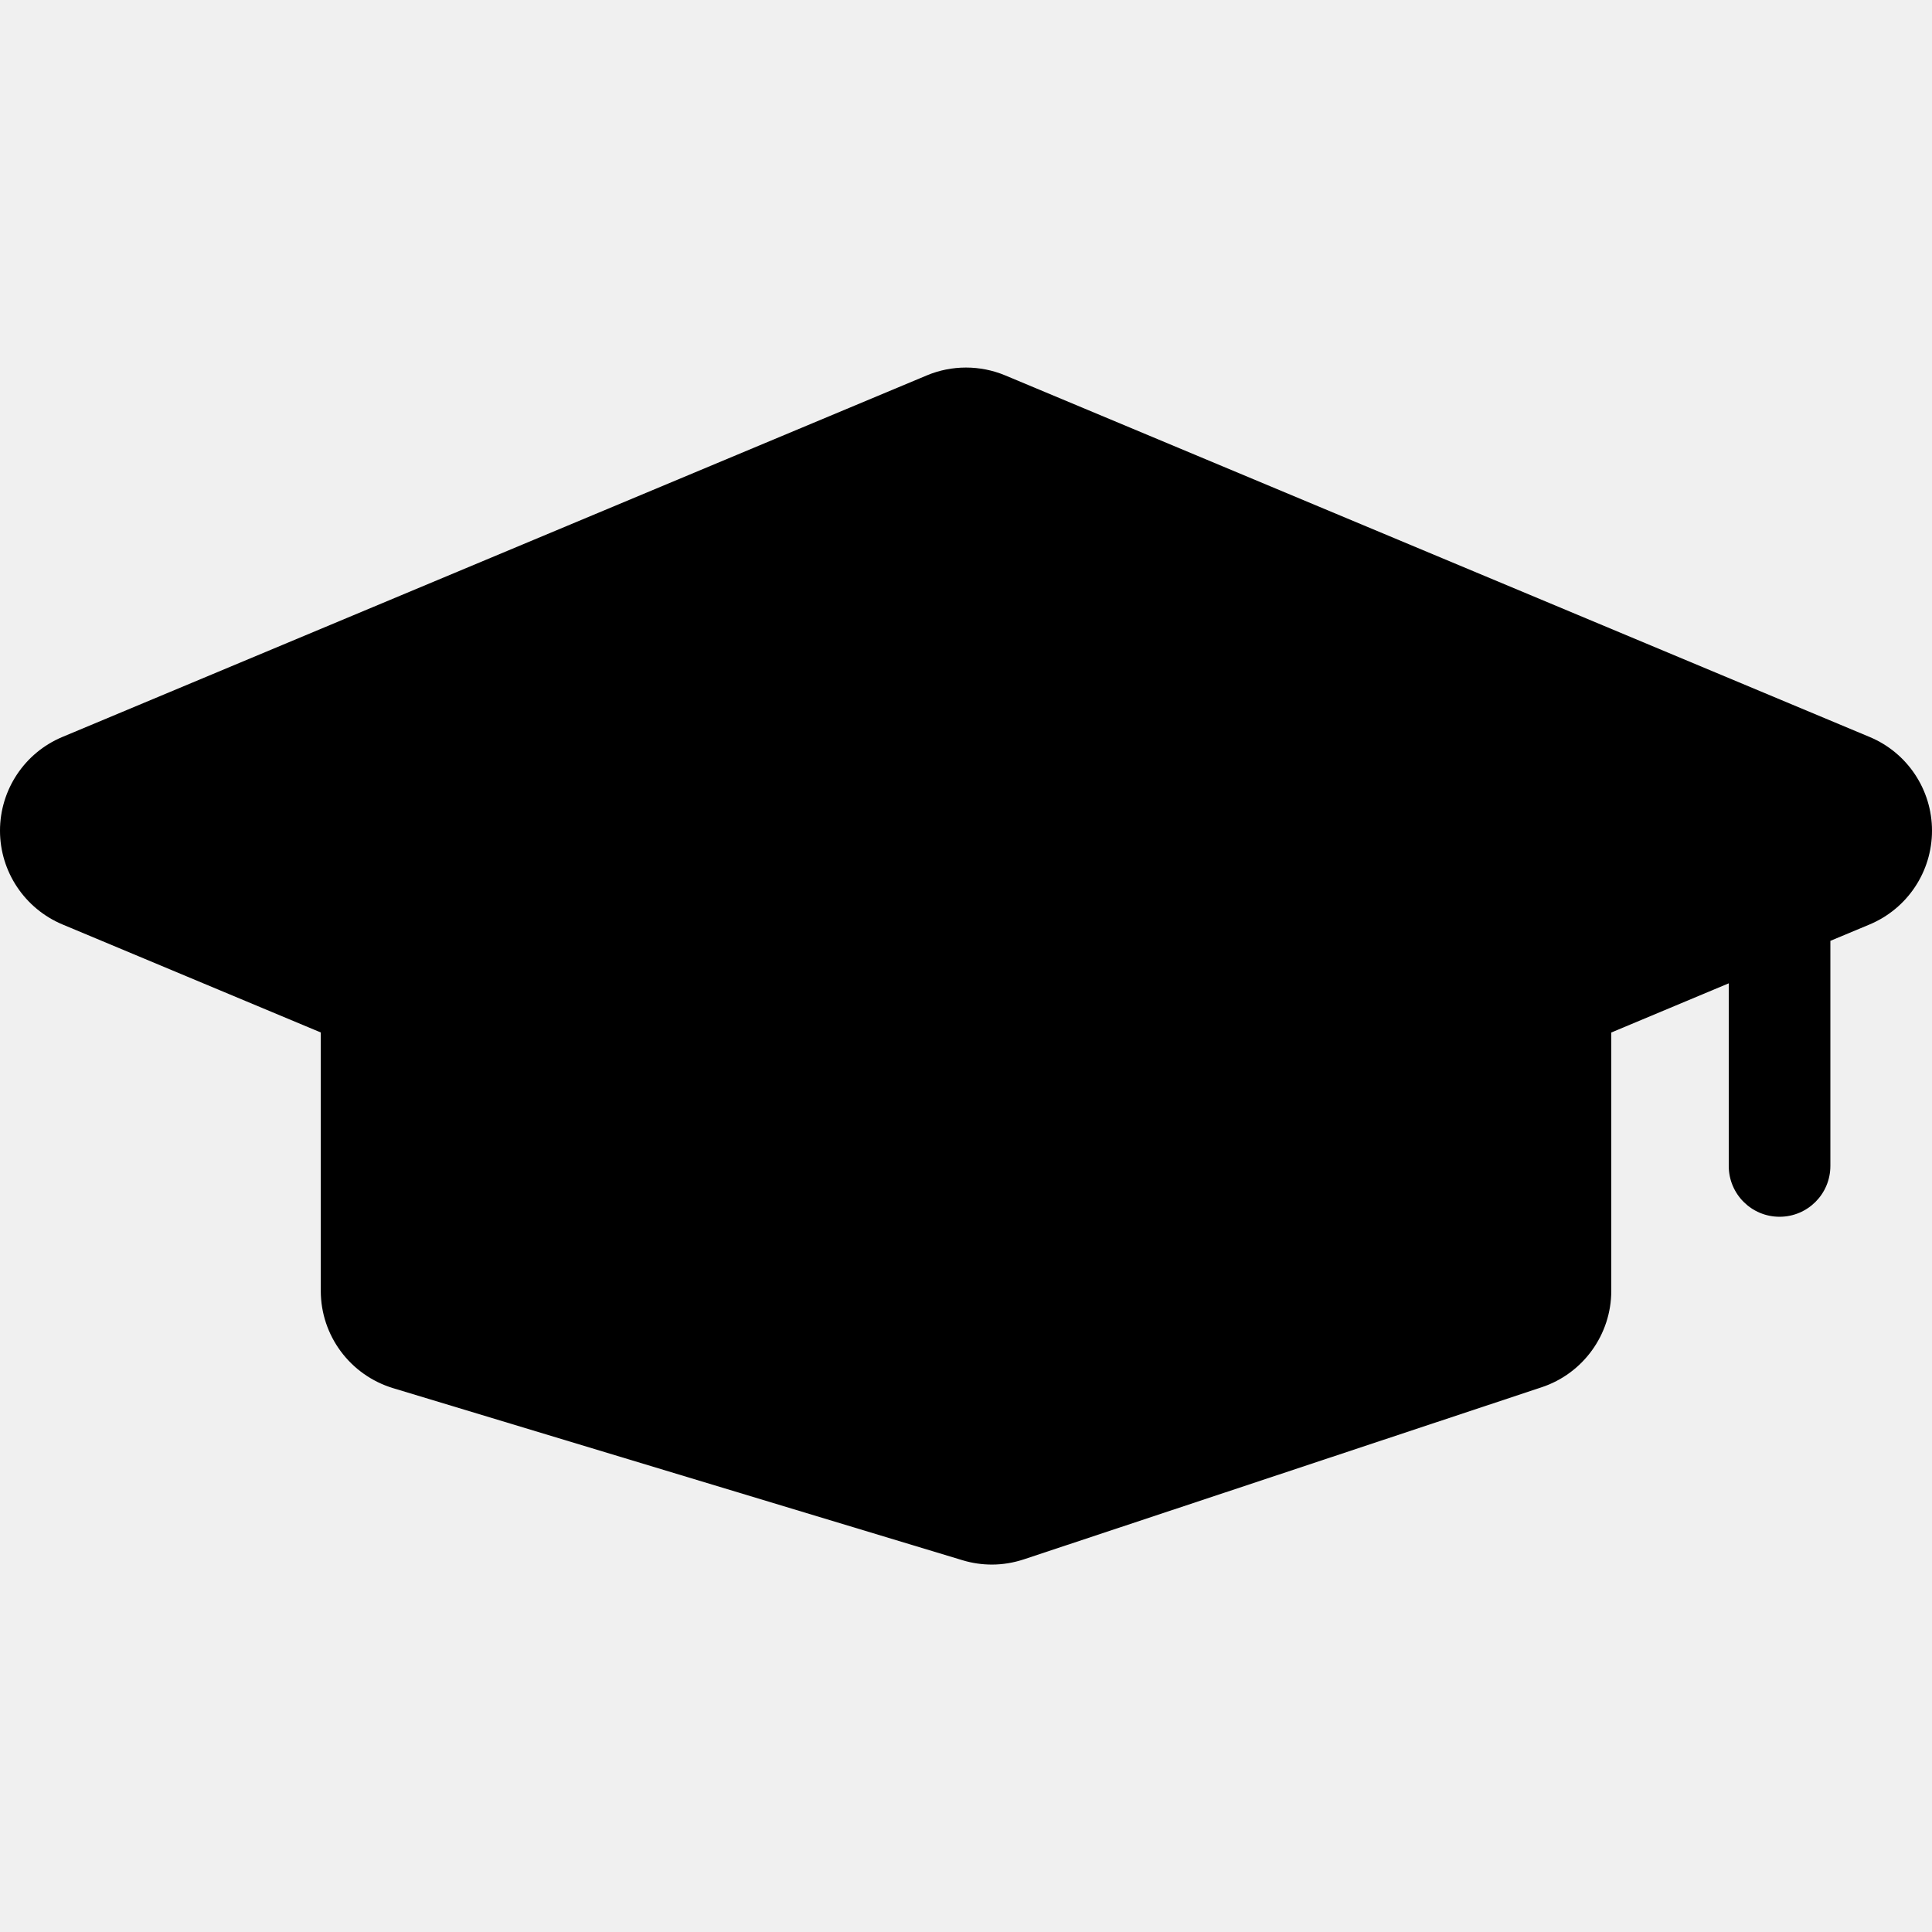
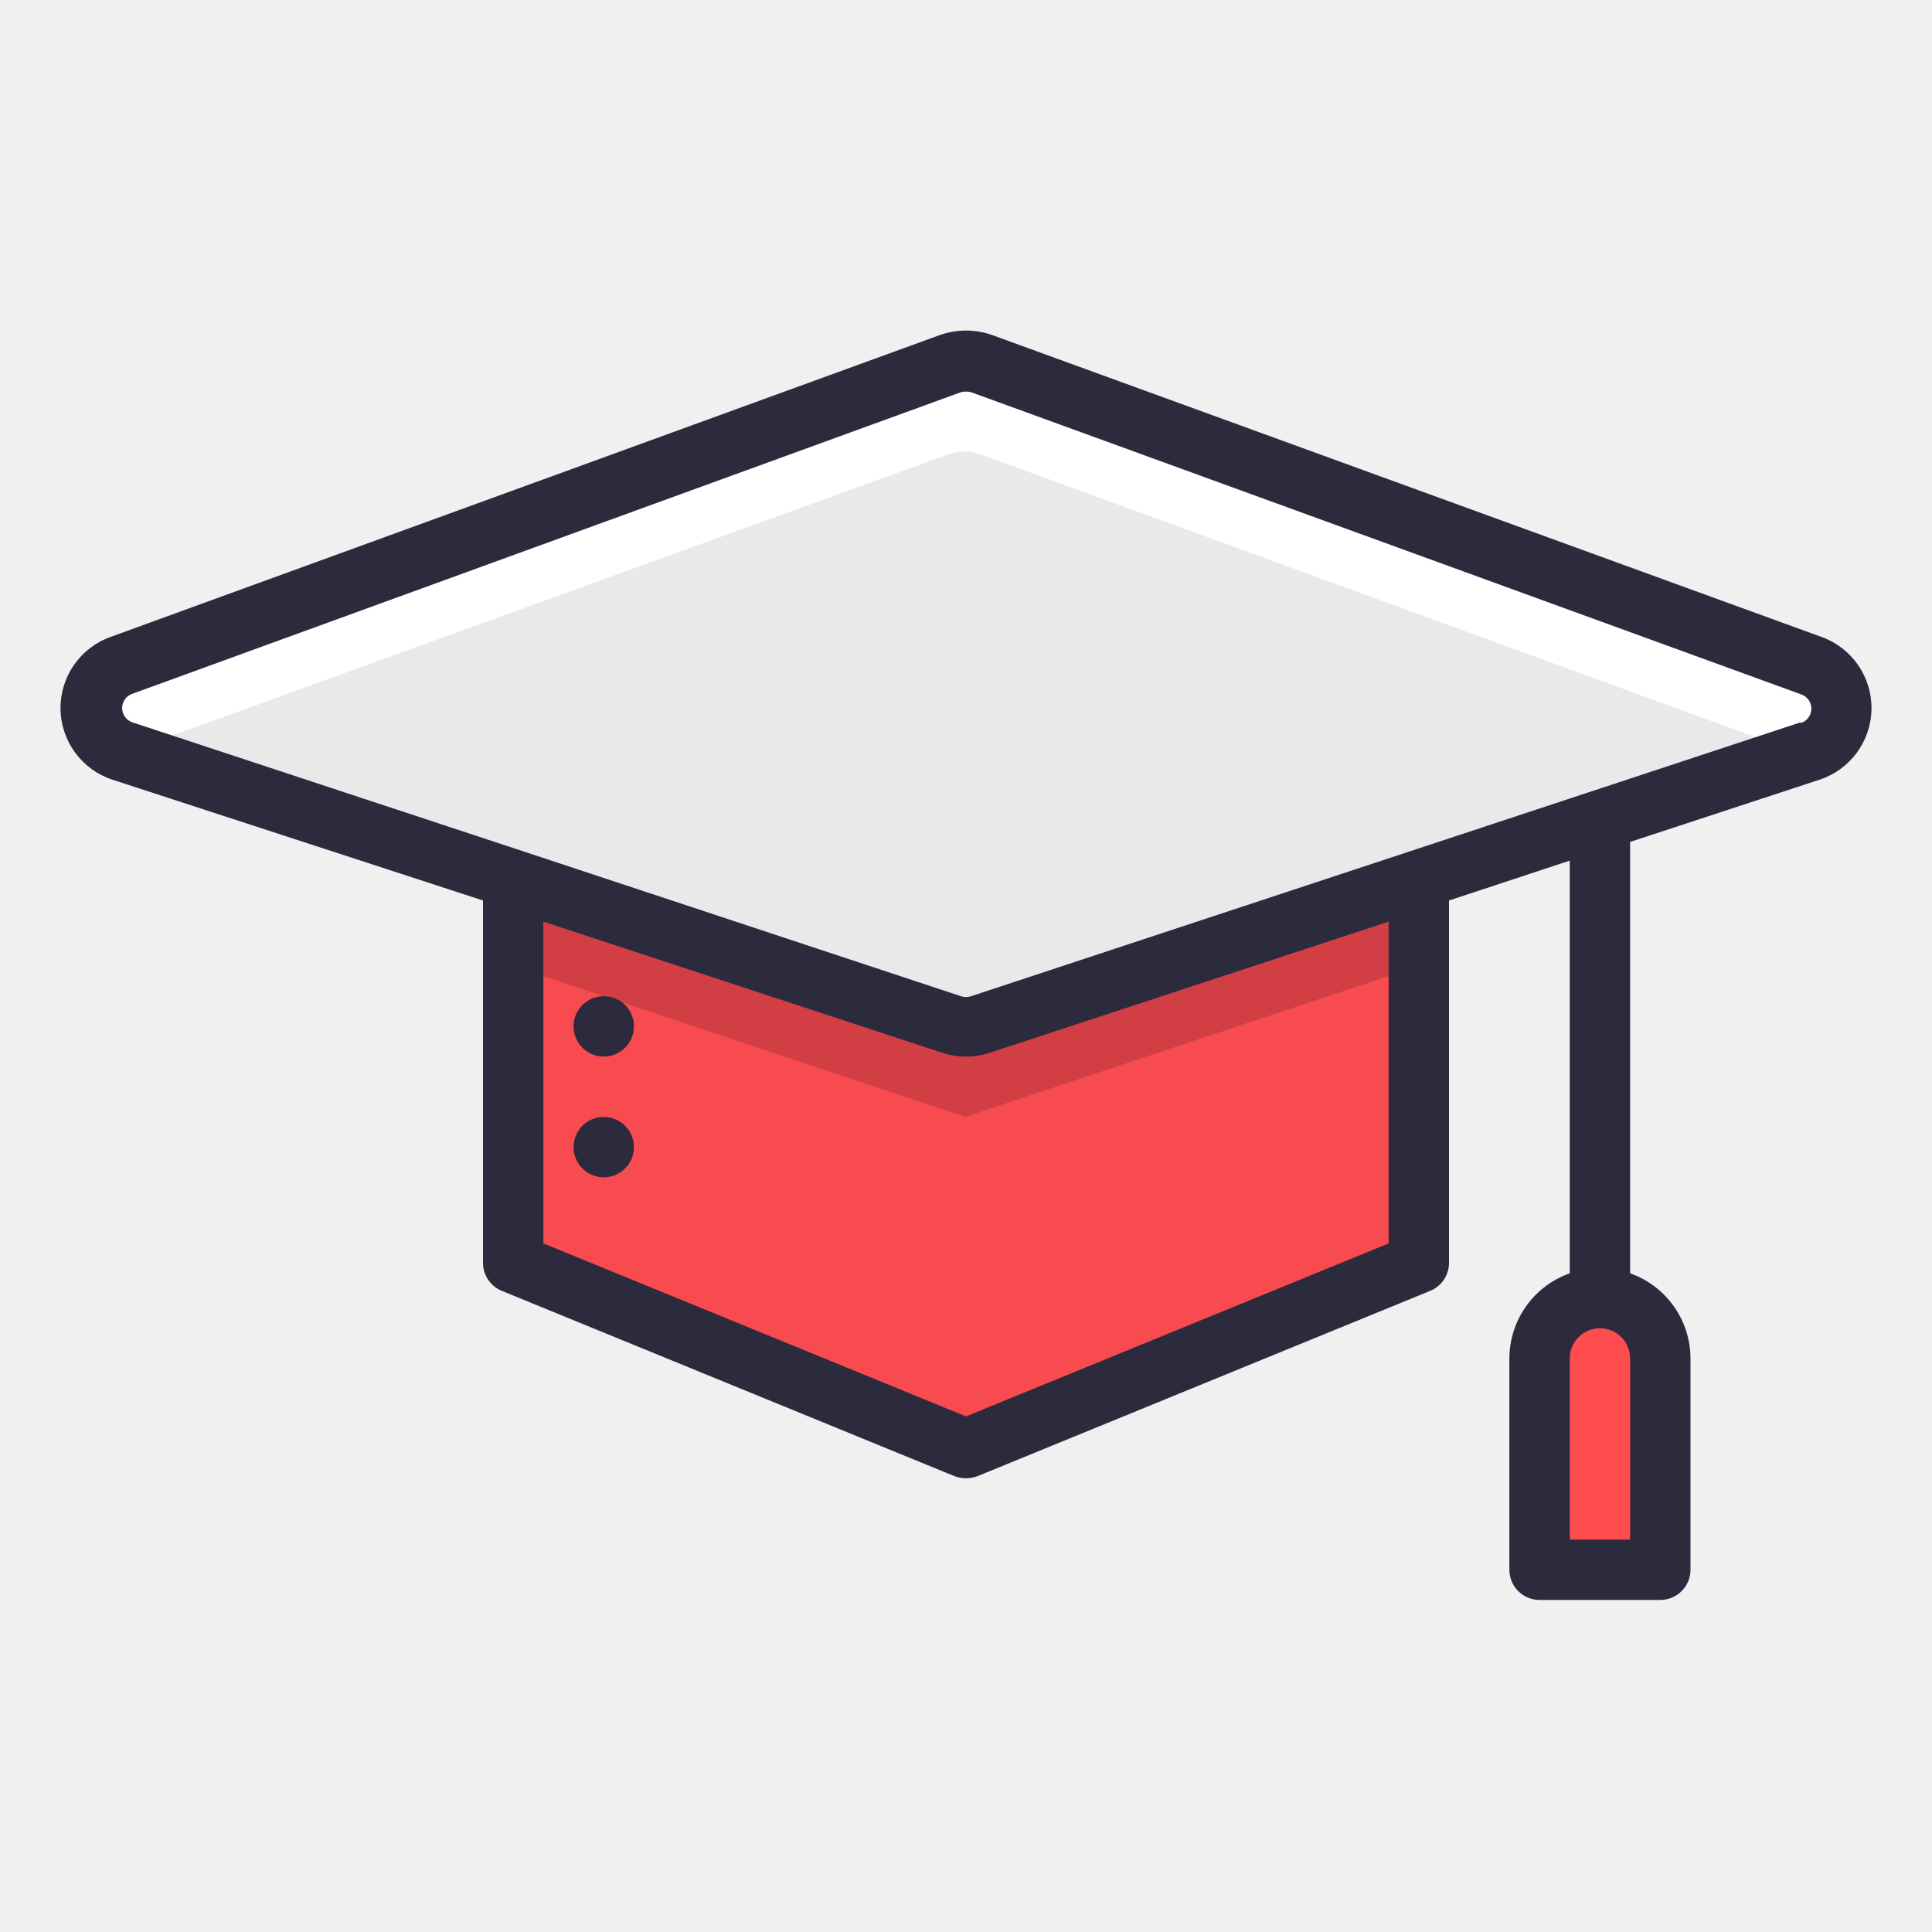
- <svg xmlns="http://www.w3.org/2000/svg" fill="#000000" version="1.1" id="Capa_1" width="800px" height="800px" viewBox="0 0 38.022 38.022" xml:space="preserve">
-   <g>
-     <path d="M38.022,16.348c0,0.807-0.484,1.534-1.229,1.846l-0.771,0.322v4.43c0,0.552-0.447,1-1,1c-0.554,0-1-0.448-1-1v-3.594   l-2.312,0.968v5.085c0,0.859-0.554,1.626-1.369,1.896l-10.188,3.386c-0.205,0.068-0.418,0.104-0.632,0.104   c-0.192,0-0.389-0.028-0.577-0.085L7.736,27.319c-0.845-0.257-1.423-1.033-1.423-1.915v-5.085l-5.084-2.126   C0.486,17.881,0,17.154,0,16.348c0-0.806,0.484-1.534,1.229-1.845L18.24,7.388c0.491-0.206,1.049-0.206,1.543,0l17.01,7.115   C37.537,14.813,38.022,15.541,38.022,16.348z" />
-   </g>
+ <svg xmlns="http://www.w3.org/2000/svg" data-name="Layer 2" viewBox="0 0 64 64">
+   <path d="M53 43a2 2 0 0 1 2 2v7h-4v-7a2 2 0 0 1 2-2Z" fill="#ff4c4c" class="fill-ffe94f" />
+   <path d="M47 28v13.86L31.97 48 17 41.86V28h30z" fill="#f74b50" class="fill-f74b50" />
+   <path d="M47 28v4l-15.03 5L17 32v-4h30z" fill="#d13f44" class="fill-d13f44" />
+   <path d="M31.47 12.09 4 22a1.5 1.5 0 0 0-1 1.41 1.51 1.51 0 0 0 1 1.43l27.46 9a1.5 1.5 0 0 0 1 0l27.47-9a1.51 1.51 0 0 0 1-1.43A1.5 1.5 0 0 0 60 22l-27.47-9.91a1.61 1.61 0 0 0-1.06 0Z" fill="#ebe8ea" class="fill-5c3b51" />
+   <path d="m60 22-27.47-9.91a1.61 1.61 0 0 0-1.06 0L4 22a1.5 1.5 0 0 0 0 2.84l.2.07 27.22-9.86a1.61 1.61 0 0 1 1.06 0L59.75 25l.21-.07a1.51 1.51 0 0 0 1-1.43A1.5 1.5 0 0 0 60 22Z" fill="#ffffff" class="fill-4a2e42" />
+   <circle cx="20" cy="34" r="1" fill="#2c2a3d" class="fill-2c2a3d" />
+   <circle cx="20" cy="38" r="1" fill="#2c2a3d" class="fill-2c2a3d" />
+   <path d="m60.34 21.1-27.47-10a2.6 2.6 0 0 0-1.74 0l-27.47 10a2.5 2.5 0 0 0 .07 4.73l12.27 4v12a1 1 0 0 0 .62.93l15 6.14a1.07 1.07 0 0 0 .76 0l15-6.14a1 1 0 0 0 .62-.93v-12l4-1.32v13.67A3 3 0 0 0 50 45v7a1 1 0 0 0 1 1h4a1 1 0 0 0 1-1v-7a3 3 0 0 0-2-2.82V27.89l6.27-2.06a2.5 2.5 0 0 0 .07-4.73ZM54 51h-2v-6a1 1 0 0 1 2 0Zm-8-9.81-14 5.73-14-5.73V30.53l13.2 4.34a2.53 2.53 0 0 0 1.6 0L46 30.53Zm13.64-17.26L32.17 33a.5.5 0 0 1-.34 0l-14.44-4.78-13-4.29a.5.5 0 0 1 0-.95L31.81 13a.62.62 0 0 1 .38 0l27.47 10a.5.5 0 0 1 0 .95Z" fill="#2c2a3d" class="fill-2c2a3d" />
</svg>
